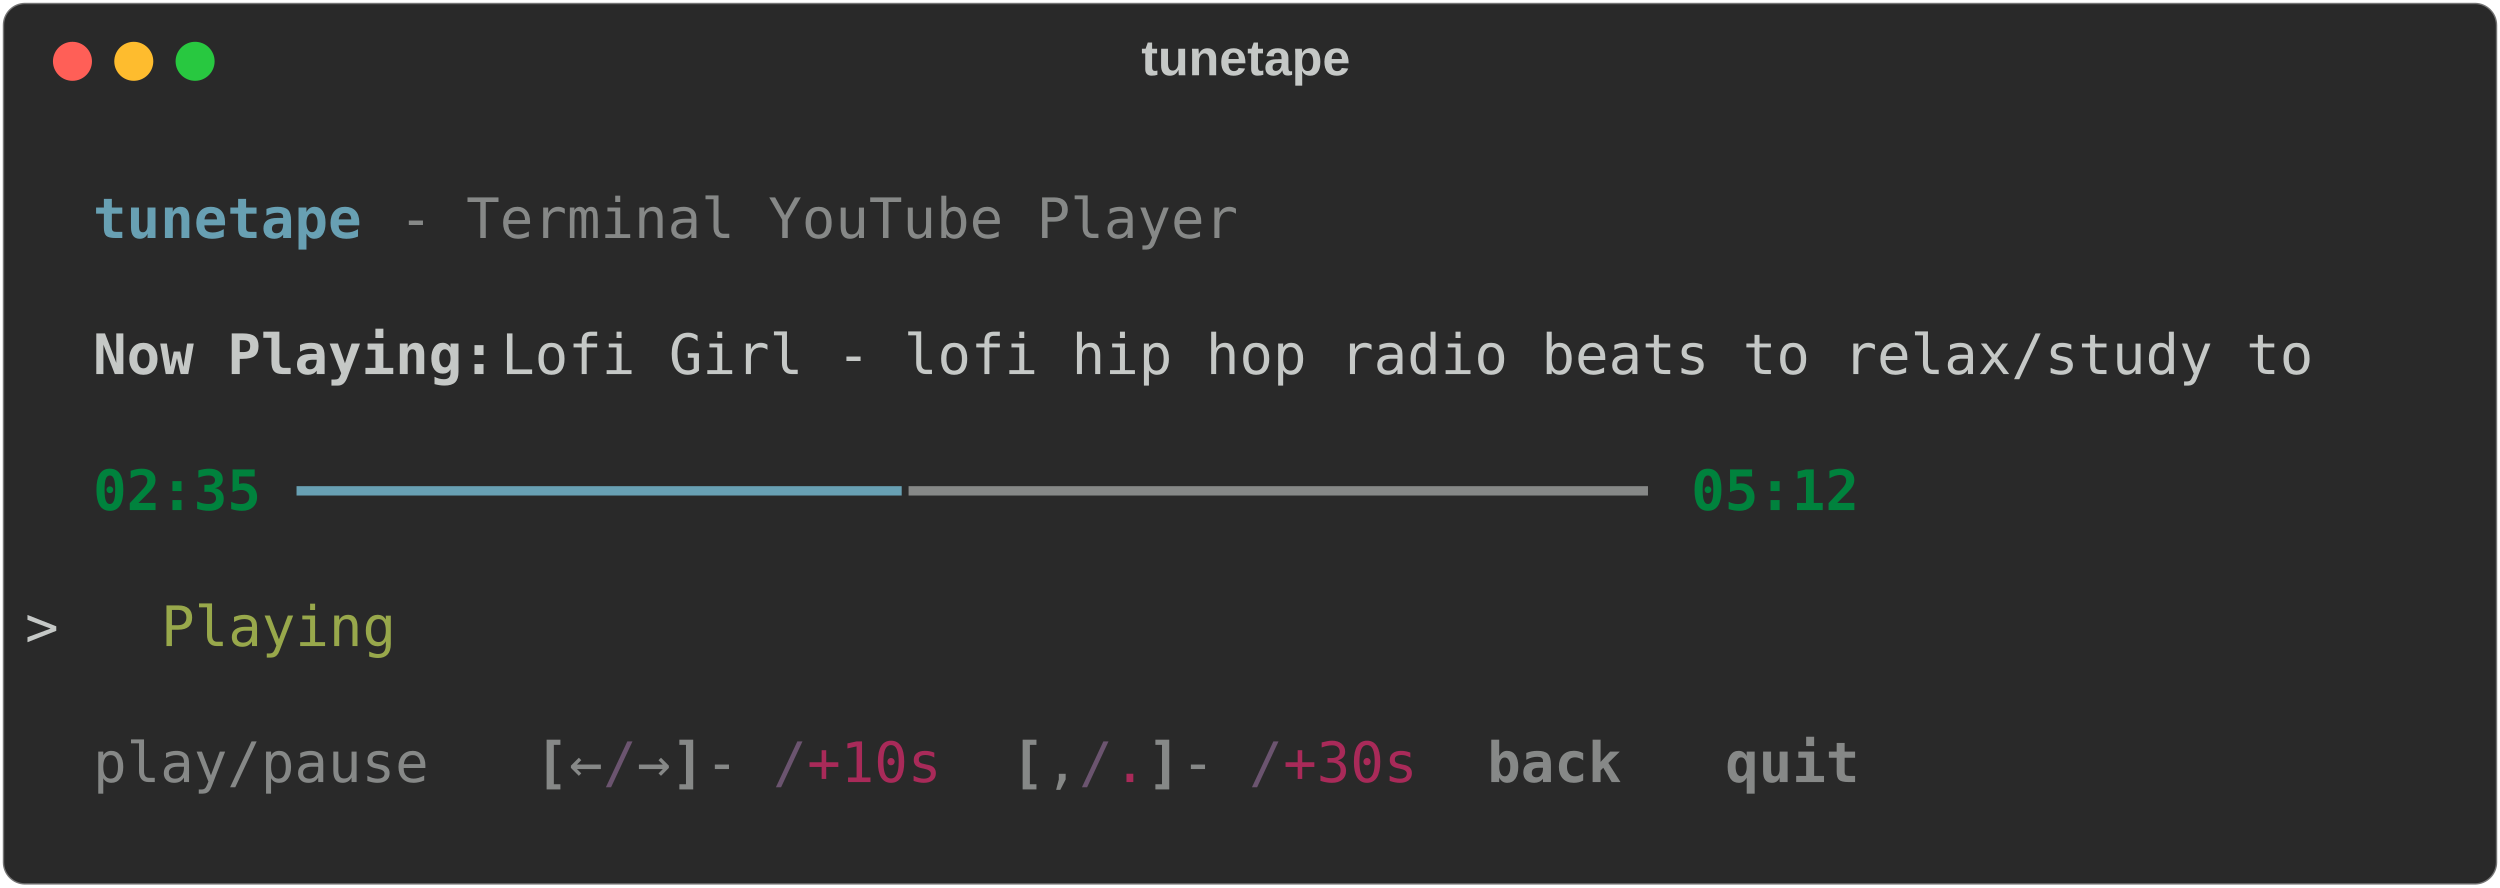
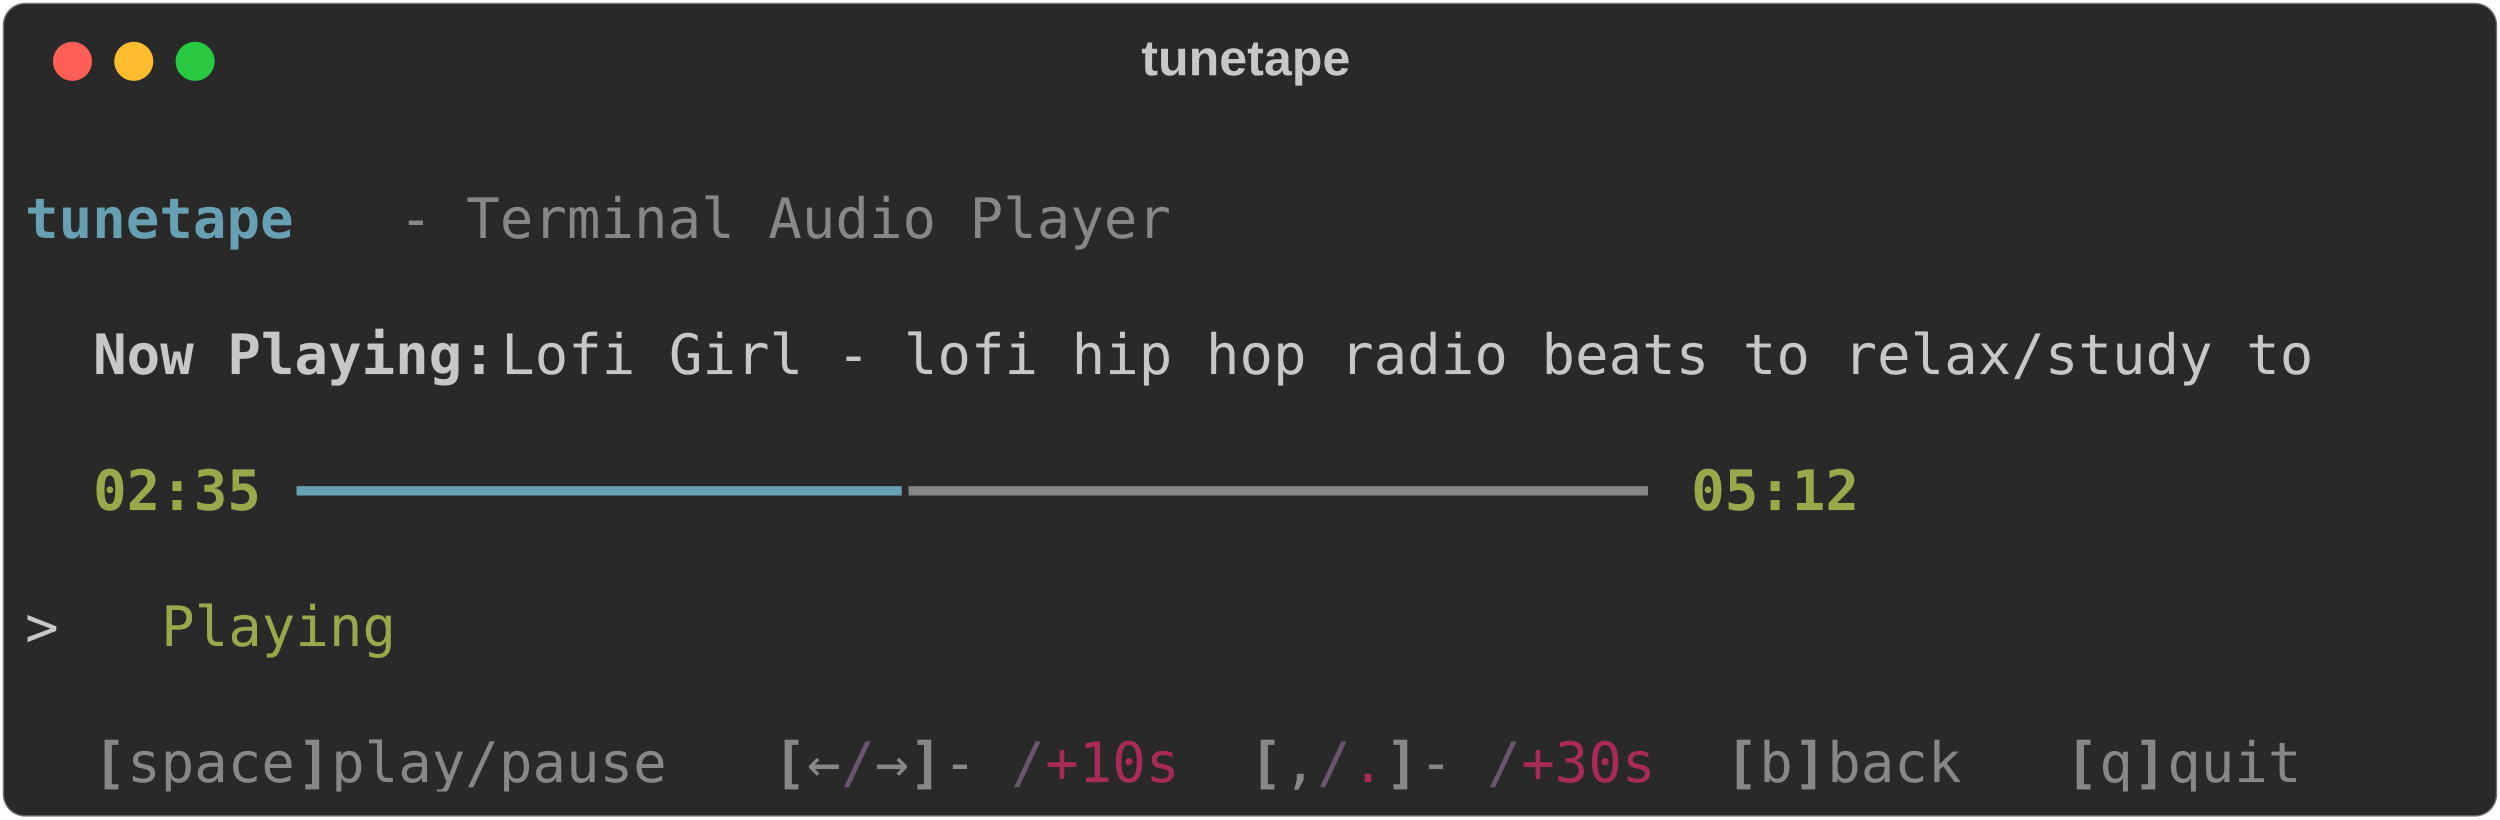
- <svg xmlns="http://www.w3.org/2000/svg" class="rich-terminal" viewBox="0 0 897 318.4">
+ <svg xmlns="http://www.w3.org/2000/svg" class="rich-terminal" viewBox="0 0 897 294.0">
  <style>

    @font-face {
        font-family: "Fira Code";
        src: local("FiraCode-Regular"),
                url("https://cdnjs.cloudflare.com/ajax/libs/firacode/6.2.0/woff2/FiraCode-Regular.woff2") format("woff2"),
                url("https://cdnjs.cloudflare.com/ajax/libs/firacode/6.2.0/woff/FiraCode-Regular.woff") format("woff");
        font-style: normal;
        font-weight: 400;
    }
    @font-face {
        font-family: "Fira Code";
        src: local("FiraCode-Bold"),
                url("https://cdnjs.cloudflare.com/ajax/libs/firacode/6.2.0/woff2/FiraCode-Bold.woff2") format("woff2"),
                url("https://cdnjs.cloudflare.com/ajax/libs/firacode/6.2.0/woff/FiraCode-Bold.woff") format("woff");
        font-style: bold;
        font-weight: 700;
    }

-     .terminal-3390763464-matrix {
+     .terminal-1990018978-matrix {
        font-family: Fira Code, monospace;
        font-size: 20px;
        line-height: 24.4px;
        font-variant-east-asian: full-width;
    }

-     .terminal-3390763464-title {
+     .terminal-1990018978-title {
        font-size: 18px;
        font-weight: bold;
        font-family: arial;
    }

-     .terminal-3390763464-r1 { fill: #c5c8c6 }
- .terminal-3390763464-r2 { fill: #68a0b3;font-weight: bold }
- .terminal-3390763464-r3 { fill: #868887 }
- .terminal-3390763464-r4 { fill: #c5c8c6;font-weight: bold }
- .terminal-3390763464-r5 { fill: #00823d;font-weight: bold }
- .terminal-3390763464-r6 { fill: #68a0b3 }
- .terminal-3390763464-r7 { fill: #98a84b }
- .terminal-3390763464-r8 { fill: #868887;font-weight: bold }
- .terminal-3390763464-r9 { fill: #6b546f }
- .terminal-3390763464-r10 { fill: #a92a59 }
+     .terminal-1990018978-r1 { fill: #c5c8c6 }
+ .terminal-1990018978-r2 { fill: #68a0b3;font-weight: bold }
+ .terminal-1990018978-r3 { fill: #868887 }
+ .terminal-1990018978-r4 { fill: #c5c8c6;font-weight: bold }
+ .terminal-1990018978-r5 { fill: #98a84b;font-weight: bold }
+ .terminal-1990018978-r6 { fill: #68a0b3 }
+ .terminal-1990018978-r7 { fill: #98a84b }
+ .terminal-1990018978-r8 { fill: #868887;font-weight: bold }
+ .terminal-1990018978-r9 { fill: #6b546f }
+ .terminal-1990018978-r10 { fill: #a92a59 }
    </style>
  <defs>
-     <clipPath id="terminal-3390763464-clip-terminal">
-       <rect x="0" y="0" width="877.4" height="267.4" />
+     <clipPath id="terminal-1990018978-clip-terminal">
+       <rect x="0" y="0" width="877.4" height="243.0" />
    </clipPath>
-     <clipPath id="terminal-3390763464-line-0">
+     <clipPath id="terminal-1990018978-line-0">
      <rect x="0" y="1.5" width="878.4" height="24.65" />
    </clipPath>
-     <clipPath id="terminal-3390763464-line-1">
+     <clipPath id="terminal-1990018978-line-1">
      <rect x="0" y="25.9" width="878.4" height="24.65" />
    </clipPath>
-     <clipPath id="terminal-3390763464-line-2">
+     <clipPath id="terminal-1990018978-line-2">
      <rect x="0" y="50.3" width="878.4" height="24.65" />
    </clipPath>
-     <clipPath id="terminal-3390763464-line-3">
+     <clipPath id="terminal-1990018978-line-3">
      <rect x="0" y="74.7" width="878.4" height="24.65" />
    </clipPath>
-     <clipPath id="terminal-3390763464-line-4">
+     <clipPath id="terminal-1990018978-line-4">
      <rect x="0" y="99.1" width="878.4" height="24.65" />
    </clipPath>
-     <clipPath id="terminal-3390763464-line-5">
+     <clipPath id="terminal-1990018978-line-5">
      <rect x="0" y="123.5" width="878.4" height="24.65" />
    </clipPath>
-     <clipPath id="terminal-3390763464-line-6">
+     <clipPath id="terminal-1990018978-line-6">
      <rect x="0" y="147.9" width="878.4" height="24.65" />
    </clipPath>
-     <clipPath id="terminal-3390763464-line-7">
+     <clipPath id="terminal-1990018978-line-7">
      <rect x="0" y="172.3" width="878.4" height="24.65" />
    </clipPath>
-     <clipPath id="terminal-3390763464-line-8">
+     <clipPath id="terminal-1990018978-line-8">
      <rect x="0" y="196.7" width="878.4" height="24.65" />
    </clipPath>
-     <clipPath id="terminal-3390763464-line-9">
-       <rect x="0" y="221.1" width="878.4" height="24.65" />
-     </clipPath>
  </defs>
-   <rect fill="#292929" stroke="rgba(255,255,255,0.35)" stroke-width="1" x="1" y="1" width="895" height="316.4" rx="8" />
-   <text class="terminal-3390763464-title" fill="#c5c8c6" text-anchor="middle" x="447" y="27">tunetape</text>
+   <rect fill="#292929" stroke="rgba(255,255,255,0.35)" stroke-width="1" x="1" y="1" width="895" height="292" rx="8" />
+   <text class="terminal-1990018978-title" fill="#c5c8c6" text-anchor="middle" x="447" y="27">tunetape</text>
  <g transform="translate(26,22)">
    <circle cx="0" cy="0" r="7" fill="#ff5f57" />
    <circle cx="22" cy="0" r="7" fill="#febc2e" />
    <circle cx="44" cy="0" r="7" fill="#28c840" />
  </g>
-   <g transform="translate(9, 41)" clip-path="url(#terminal-3390763464-clip-terminal)">
-     <g class="terminal-3390763464-matrix">
-       <text class="terminal-3390763464-r1" x="878.4" y="20" textLength="12.2" clip-path="url(#terminal-3390763464-line-0)">
+   <g transform="translate(9, 41)" clip-path="url(#terminal-1990018978-clip-terminal)">
+     <g class="terminal-1990018978-matrix">
+       <text class="terminal-1990018978-r1" x="878.4" y="20" textLength="12.2" clip-path="url(#terminal-1990018978-line-0)">
</text>
-       <text class="terminal-3390763464-r2" x="24.4" y="44.4" textLength="97.6" clip-path="url(#terminal-3390763464-line-1)">tunetape</text>
-       <text class="terminal-3390763464-r3" x="134.2" y="44.4" textLength="305" clip-path="url(#terminal-3390763464-line-1)">- Terminal YouTube Player</text>
-       <text class="terminal-3390763464-r1" x="878.4" y="44.4" textLength="12.2" clip-path="url(#terminal-3390763464-line-1)">
+       <text class="terminal-1990018978-r2" x="0" y="44.4" textLength="122" clip-path="url(#terminal-1990018978-line-1)">  tunetape</text>
+       <text class="terminal-1990018978-r3" x="134.2" y="44.4" textLength="280.6" clip-path="url(#terminal-1990018978-line-1)">- Terminal Audio Player</text>
+       <text class="terminal-1990018978-r1" x="878.4" y="44.4" textLength="12.2" clip-path="url(#terminal-1990018978-line-1)">
</text>
-       <text class="terminal-3390763464-r1" x="878.4" y="68.8" textLength="12.2" clip-path="url(#terminal-3390763464-line-2)">
+       <text class="terminal-1990018978-r1" x="878.4" y="68.8" textLength="12.2" clip-path="url(#terminal-1990018978-line-2)">
</text>
-       <text class="terminal-3390763464-r4" x="24.4" y="93.2" textLength="146.4" clip-path="url(#terminal-3390763464-line-3)">Now Playing:</text>
-       <text class="terminal-3390763464-r1" x="170.8" y="93.2" textLength="671" clip-path="url(#terminal-3390763464-line-3)"> Lofi Girl - lofi hip hop radio beats to relax/study to</text>
-       <text class="terminal-3390763464-r1" x="878.4" y="93.2" textLength="12.2" clip-path="url(#terminal-3390763464-line-3)">
+       <text class="terminal-1990018978-r4" x="24.4" y="93.2" textLength="146.4" clip-path="url(#terminal-1990018978-line-3)">Now Playing:</text>
+       <text class="terminal-1990018978-r1" x="170.8" y="93.2" textLength="671" clip-path="url(#terminal-1990018978-line-3)"> Lofi Girl - lofi hip hop radio beats to relax/study to</text>
+       <text class="terminal-1990018978-r1" x="878.4" y="93.2" textLength="12.2" clip-path="url(#terminal-1990018978-line-3)">
</text>
-       <text class="terminal-3390763464-r1" x="878.4" y="117.6" textLength="12.2" clip-path="url(#terminal-3390763464-line-4)">
+       <text class="terminal-1990018978-r1" x="878.4" y="117.6" textLength="12.2" clip-path="url(#terminal-1990018978-line-4)">
</text>
-       <text class="terminal-3390763464-r5" x="24.4" y="142" textLength="61" clip-path="url(#terminal-3390763464-line-5)">02:35</text>
-       <text class="terminal-3390763464-r6" x="97.6" y="142" textLength="219.6" clip-path="url(#terminal-3390763464-line-5)">━━━━━━━━━━━━━━━━━━</text>
-       <text class="terminal-3390763464-r3" x="317.2" y="142" textLength="268.4" clip-path="url(#terminal-3390763464-line-5)">━━━━━━━━━━━━━━━━━━━━━━</text>
-       <text class="terminal-3390763464-r5" x="597.8" y="142" textLength="61" clip-path="url(#terminal-3390763464-line-5)">05:12</text>
-       <text class="terminal-3390763464-r1" x="878.4" y="142" textLength="12.2" clip-path="url(#terminal-3390763464-line-5)">
+       <text class="terminal-1990018978-r5" x="24.4" y="142" textLength="61" clip-path="url(#terminal-1990018978-line-5)">02:35</text>
+       <text class="terminal-1990018978-r6" x="97.6" y="142" textLength="219.6" clip-path="url(#terminal-1990018978-line-5)">━━━━━━━━━━━━━━━━━━</text>
+       <text class="terminal-1990018978-r3" x="317.2" y="142" textLength="268.4" clip-path="url(#terminal-1990018978-line-5)">━━━━━━━━━━━━━━━━━━━━━━</text>
+       <text class="terminal-1990018978-r5" x="597.8" y="142" textLength="61" clip-path="url(#terminal-1990018978-line-5)">05:12</text>
+       <text class="terminal-1990018978-r1" x="878.4" y="142" textLength="12.2" clip-path="url(#terminal-1990018978-line-5)">
</text>
-       <text class="terminal-3390763464-r1" x="878.4" y="166.4" textLength="12.2" clip-path="url(#terminal-3390763464-line-6)">
+       <text class="terminal-1990018978-r1" x="878.4" y="166.4" textLength="12.2" clip-path="url(#terminal-1990018978-line-6)">
</text>
-       <text class="terminal-3390763464-r1" x="0" y="190.8" textLength="48.8" clip-path="url(#terminal-3390763464-line-7)">  &gt; </text>
-       <text class="terminal-3390763464-r7" x="48.8" y="190.8" textLength="85.4" clip-path="url(#terminal-3390763464-line-7)">Playing</text>
-       <text class="terminal-3390763464-r1" x="878.4" y="190.8" textLength="12.2" clip-path="url(#terminal-3390763464-line-7)">
+       <text class="terminal-1990018978-r1" x="0" y="190.8" textLength="48.8" clip-path="url(#terminal-1990018978-line-7)">  &gt; </text>
+       <text class="terminal-1990018978-r7" x="48.8" y="190.8" textLength="85.4" clip-path="url(#terminal-1990018978-line-7)">Playing</text>
+       <text class="terminal-1990018978-r1" x="878.4" y="190.8" textLength="12.2" clip-path="url(#terminal-1990018978-line-7)">
</text>
-       <text class="terminal-3390763464-r1" x="878.4" y="215.2" textLength="12.2" clip-path="url(#terminal-3390763464-line-8)">
+       <text class="terminal-1990018978-r1" x="878.4" y="215.2" textLength="12.2" clip-path="url(#terminal-1990018978-line-8)">
</text>
-       <text class="terminal-3390763464-r3" x="24.4" y="239.6" textLength="158.6" clip-path="url(#terminal-3390763464-line-9)"> play/pause  </text>
-       <text class="terminal-3390763464-r8" x="183" y="239.6" textLength="12.2" clip-path="url(#terminal-3390763464-line-9)">[</text>
-       <text class="terminal-3390763464-r3" x="195.2" y="239.6" textLength="12.2" clip-path="url(#terminal-3390763464-line-9)">←</text>
-       <text class="terminal-3390763464-r9" x="207.4" y="239.6" textLength="12.2" clip-path="url(#terminal-3390763464-line-9)">/</text>
-       <text class="terminal-3390763464-r3" x="219.6" y="239.6" textLength="12.2" clip-path="url(#terminal-3390763464-line-9)">→</text>
-       <text class="terminal-3390763464-r8" x="231.8" y="239.6" textLength="12.2" clip-path="url(#terminal-3390763464-line-9)">]</text>
-       <text class="terminal-3390763464-r3" x="244" y="239.6" textLength="24.4" clip-path="url(#terminal-3390763464-line-9)"> -</text>
-       <text class="terminal-3390763464-r9" x="268.4" y="239.6" textLength="12.2" clip-path="url(#terminal-3390763464-line-9)">/</text>
-       <text class="terminal-3390763464-r10" x="280.6" y="239.6" textLength="48.8" clip-path="url(#terminal-3390763464-line-9)">+10s</text>
-       <text class="terminal-3390763464-r8" x="353.8" y="239.6" textLength="12.2" clip-path="url(#terminal-3390763464-line-9)">[</text>
-       <text class="terminal-3390763464-r3" x="366" y="239.6" textLength="12.2" clip-path="url(#terminal-3390763464-line-9)">,</text>
-       <text class="terminal-3390763464-r9" x="378.2" y="239.6" textLength="12.2" clip-path="url(#terminal-3390763464-line-9)">/</text>
-       <text class="terminal-3390763464-r10" x="390.4" y="239.6" textLength="12.2" clip-path="url(#terminal-3390763464-line-9)">.</text>
-       <text class="terminal-3390763464-r8" x="402.6" y="239.6" textLength="12.2" clip-path="url(#terminal-3390763464-line-9)">]</text>
-       <text class="terminal-3390763464-r3" x="414.8" y="239.6" textLength="24.4" clip-path="url(#terminal-3390763464-line-9)"> -</text>
-       <text class="terminal-3390763464-r9" x="439.2" y="239.6" textLength="12.2" clip-path="url(#terminal-3390763464-line-9)">/</text>
-       <text class="terminal-3390763464-r10" x="451.4" y="239.6" textLength="48.8" clip-path="url(#terminal-3390763464-line-9)">+30s</text>
-       <text class="terminal-3390763464-r8" x="524.6" y="239.6" textLength="85.4" clip-path="url(#terminal-3390763464-line-9)"> back  </text>
-       <text class="terminal-3390763464-r8" x="610" y="239.6" textLength="61" clip-path="url(#terminal-3390763464-line-9)"> quit</text>
-       <text class="terminal-3390763464-r1" x="878.4" y="239.6" textLength="12.2" clip-path="url(#terminal-3390763464-line-9)">
- </text>
-       <text class="terminal-3390763464-r1" x="878.4" y="264" textLength="12.2" clip-path="url(#terminal-3390763464-line-10)">
+       <text class="terminal-1990018978-r8" x="24.4" y="239.6" textLength="12.2" clip-path="url(#terminal-1990018978-line-9)">[</text>
+       <text class="terminal-1990018978-r3" x="36.6" y="239.6" textLength="61" clip-path="url(#terminal-1990018978-line-9)">space</text>
+       <text class="terminal-1990018978-r8" x="97.6" y="239.6" textLength="12.2" clip-path="url(#terminal-1990018978-line-9)">]</text>
+       <text class="terminal-1990018978-r3" x="109.8" y="239.6" textLength="158.6" clip-path="url(#terminal-1990018978-line-9)"> play/pause  </text>
+       <text class="terminal-1990018978-r8" x="268.4" y="239.6" textLength="12.2" clip-path="url(#terminal-1990018978-line-9)">[</text>
+       <text class="terminal-1990018978-r3" x="280.6" y="239.6" textLength="12.2" clip-path="url(#terminal-1990018978-line-9)">←</text>
+       <text class="terminal-1990018978-r9" x="292.8" y="239.6" textLength="12.2" clip-path="url(#terminal-1990018978-line-9)">/</text>
+       <text class="terminal-1990018978-r3" x="305" y="239.6" textLength="12.2" clip-path="url(#terminal-1990018978-line-9)">→</text>
+       <text class="terminal-1990018978-r8" x="317.2" y="239.6" textLength="12.2" clip-path="url(#terminal-1990018978-line-9)">]</text>
+       <text class="terminal-1990018978-r3" x="329.4" y="239.6" textLength="24.4" clip-path="url(#terminal-1990018978-line-9)"> -</text>
+       <text class="terminal-1990018978-r9" x="353.8" y="239.6" textLength="12.2" clip-path="url(#terminal-1990018978-line-9)">/</text>
+       <text class="terminal-1990018978-r10" x="366" y="239.6" textLength="48.8" clip-path="url(#terminal-1990018978-line-9)">+10s</text>
+       <text class="terminal-1990018978-r8" x="439.2" y="239.6" textLength="12.2" clip-path="url(#terminal-1990018978-line-9)">[</text>
+       <text class="terminal-1990018978-r3" x="451.4" y="239.6" textLength="12.2" clip-path="url(#terminal-1990018978-line-9)">,</text>
+       <text class="terminal-1990018978-r9" x="463.6" y="239.6" textLength="12.2" clip-path="url(#terminal-1990018978-line-9)">/</text>
+       <text class="terminal-1990018978-r10" x="475.8" y="239.6" textLength="12.2" clip-path="url(#terminal-1990018978-line-9)">.</text>
+       <text class="terminal-1990018978-r8" x="488" y="239.6" textLength="12.2" clip-path="url(#terminal-1990018978-line-9)">]</text>
+       <text class="terminal-1990018978-r3" x="500.2" y="239.6" textLength="24.4" clip-path="url(#terminal-1990018978-line-9)"> -</text>
+       <text class="terminal-1990018978-r9" x="524.6" y="239.6" textLength="12.2" clip-path="url(#terminal-1990018978-line-9)">/</text>
+       <text class="terminal-1990018978-r10" x="536.8" y="239.6" textLength="48.8" clip-path="url(#terminal-1990018978-line-9)">+30s</text>
+       <text class="terminal-1990018978-r8" x="610" y="239.6" textLength="12.2" clip-path="url(#terminal-1990018978-line-9)">[</text>
+       <text class="terminal-1990018978-r3" x="622.2" y="239.6" textLength="12.2" clip-path="url(#terminal-1990018978-line-9)">b</text>
+       <text class="terminal-1990018978-r8" x="634.4" y="239.6" textLength="12.2" clip-path="url(#terminal-1990018978-line-9)">]</text>
+       <text class="terminal-1990018978-r3" x="646.6" y="239.6" textLength="85.4" clip-path="url(#terminal-1990018978-line-9)"> back  </text>
+       <text class="terminal-1990018978-r8" x="732" y="239.6" textLength="12.2" clip-path="url(#terminal-1990018978-line-9)">[</text>
+       <text class="terminal-1990018978-r3" x="744.2" y="239.6" textLength="12.2" clip-path="url(#terminal-1990018978-line-9)">q</text>
+       <text class="terminal-1990018978-r8" x="756.4" y="239.6" textLength="12.2" clip-path="url(#terminal-1990018978-line-9)">]</text>
+       <text class="terminal-1990018978-r3" x="768.6" y="239.6" textLength="61" clip-path="url(#terminal-1990018978-line-9)"> quit</text>
+       <text class="terminal-1990018978-r1" x="878.4" y="239.6" textLength="12.2" clip-path="url(#terminal-1990018978-line-9)">
</text>
    </g>
  </g>
</svg>
